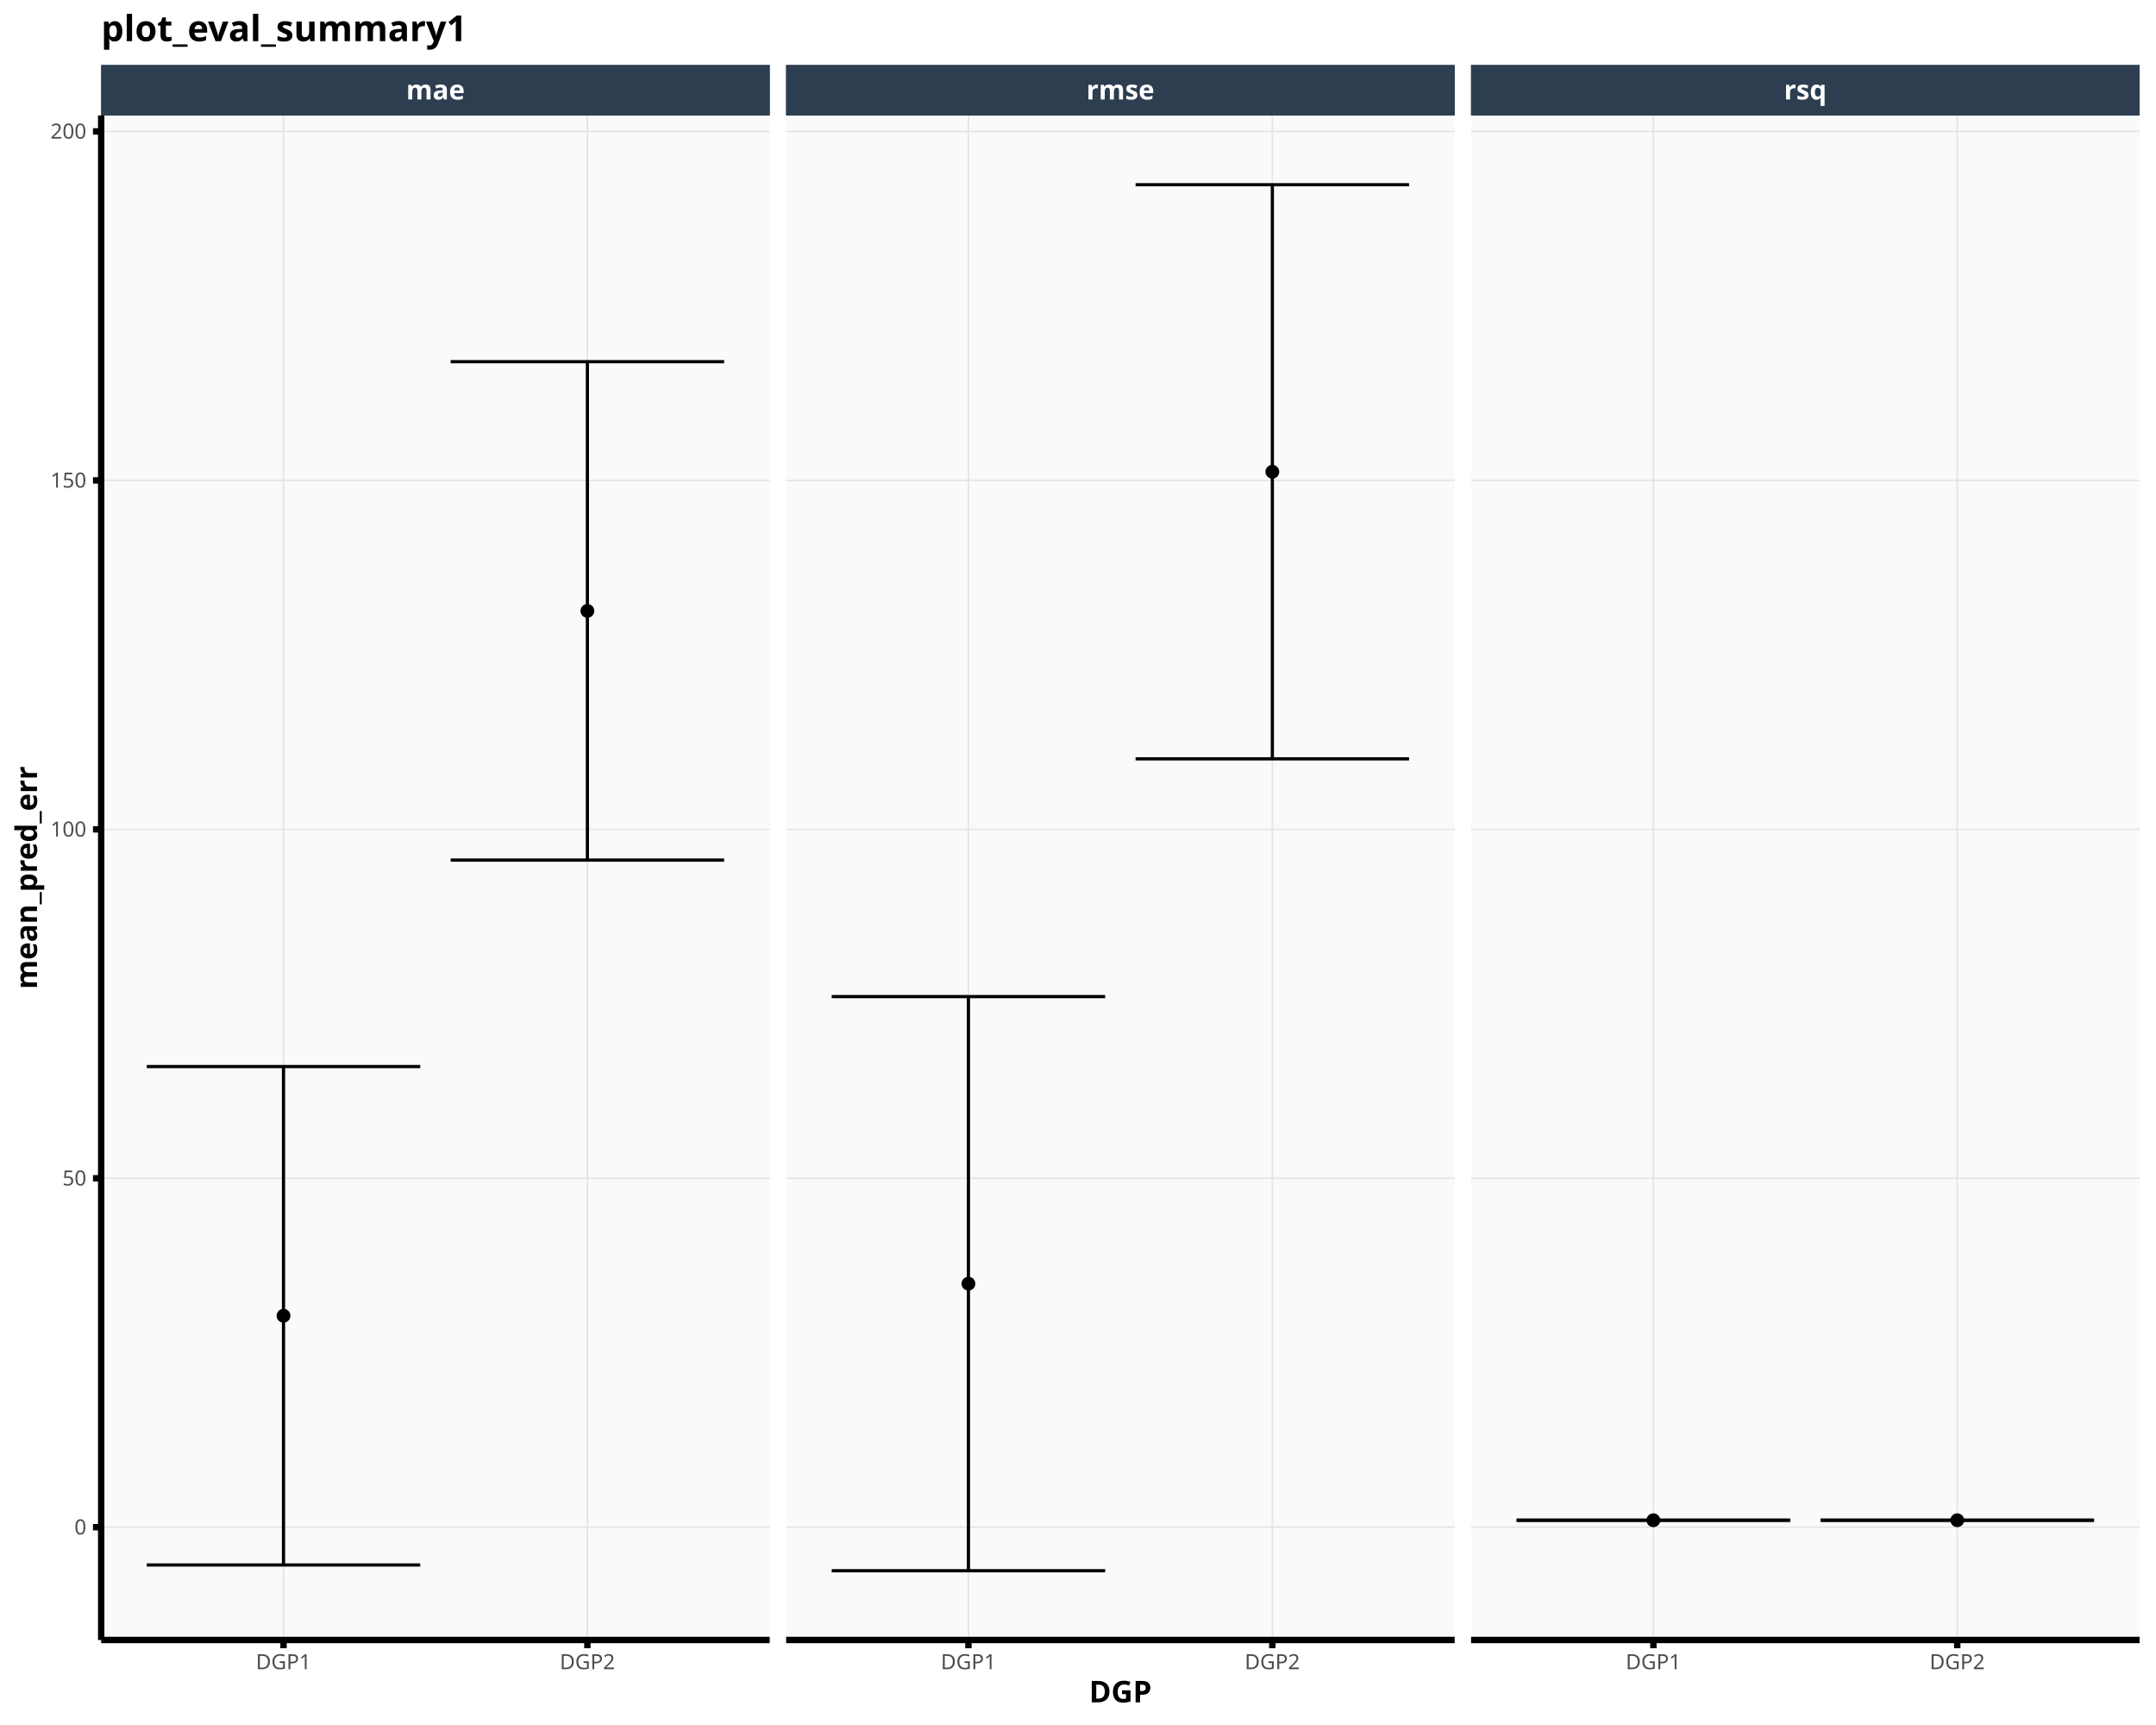
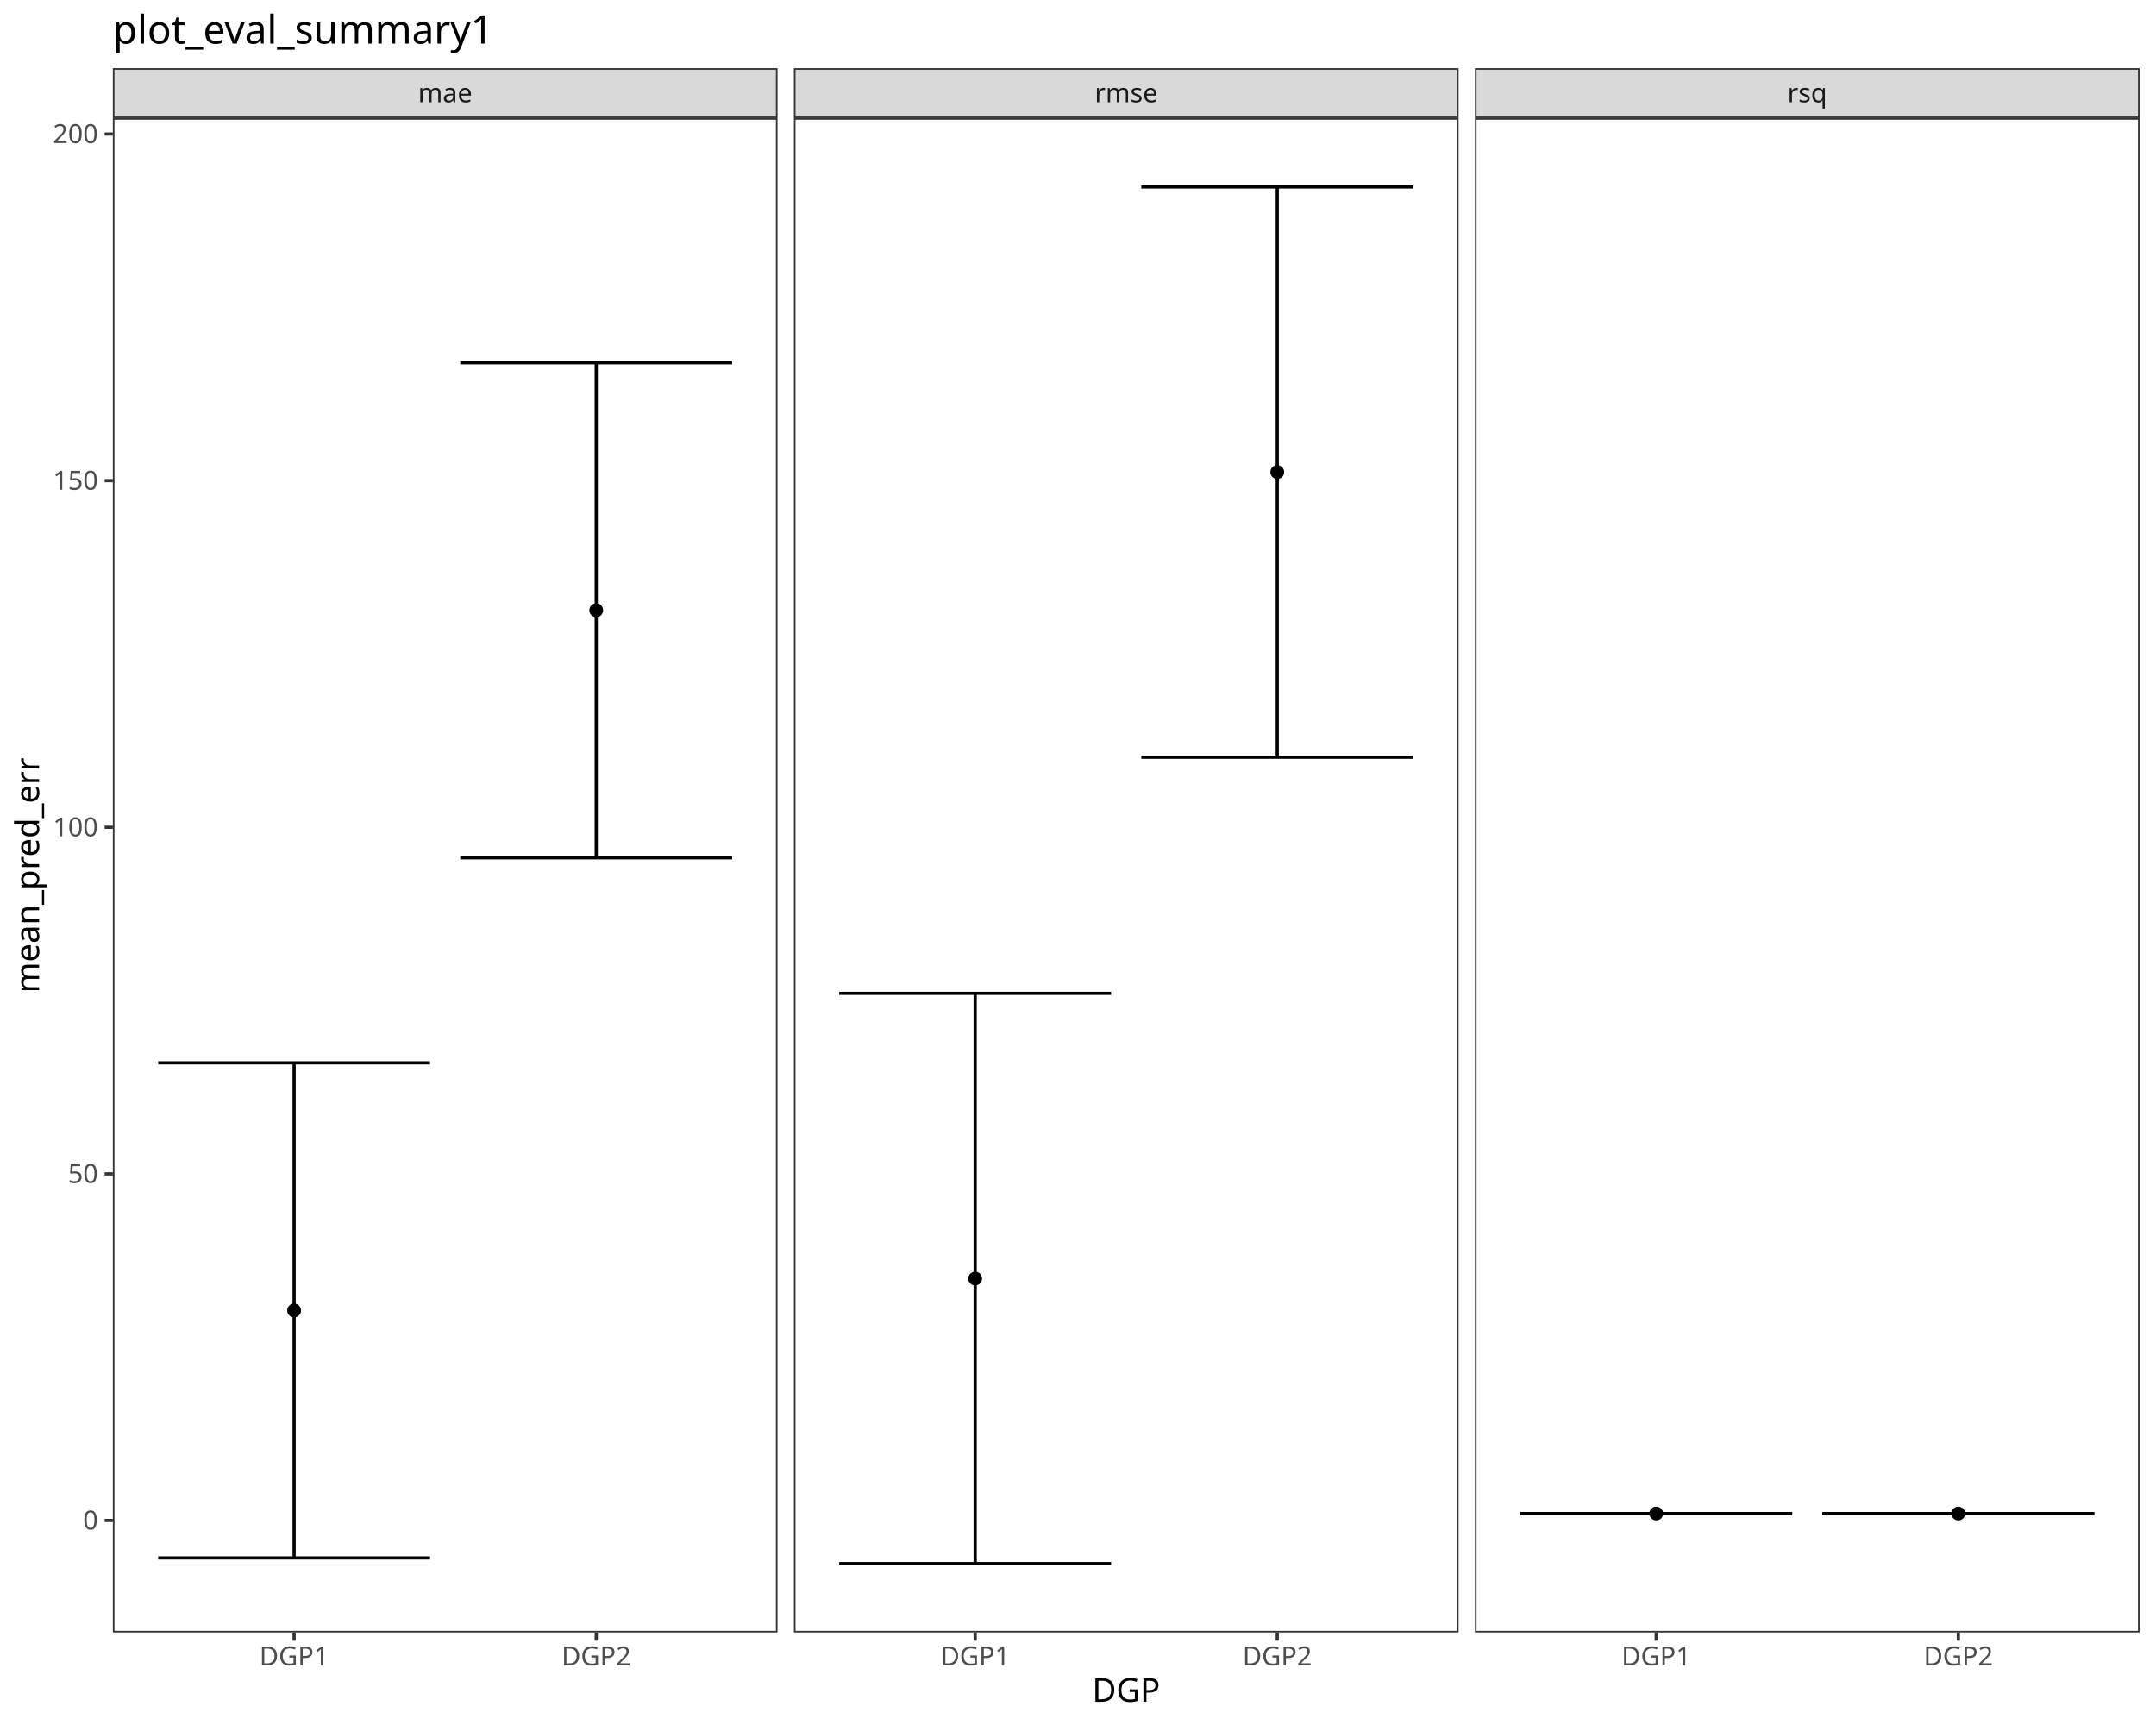
<svg xmlns="http://www.w3.org/2000/svg" class="svglite" data-engine-version="2.0" width="720.00pt" height="576.00pt" viewBox="0 0 720.00 576.00">
  <defs>
    <style type="text/css">
    .svglite line, .svglite polyline, .svglite polygon, .svglite path, .svglite rect, .svglite circle {
      fill: none;
      stroke: #000000;
      stroke-linecap: round;
      stroke-linejoin: round;
      stroke-miterlimit: 10.00;
    }
  </style>
  </defs>
  <rect width="100%" height="100%" style="stroke: none; fill: #FFFFFF;" />
  <defs>
    <clipPath id="cpMC4wMHw3MjAuMDB8MC4wMHw1NzYuMDA=">
      <rect x="0.00" y="0.00" width="720.00" height="576.00" />
    </clipPath>
  </defs>
  <g clip-path="url(#cpMC4wMHw3MjAuMDB8MC4wMHw1NzYuMDA=)">
-     <rect x="0" y="0.00" width="720.00" height="576.00" style="stroke-width: 1.07; stroke: #FFFFFF; fill: #FFFFFF;" />
+     <rect x="-0" y="0.00" width="720.00" height="576.00" style="stroke-width: 1.07; stroke: #FFFFFF; fill: #FFFFFF;" />
  </g>
  <defs>
-     <clipPath id="cpMzMuNzl8MjU3LjA1fDM4LjU0fDU0Ny42Mg==">
-       <rect x="33.79" y="38.54" width="223.26" height="509.08" />
+     <clipPath id="cpMzcuNjl8MjU5LjY1fDM5LjQzfDU0NS4xMQ==">
+       <rect x="37.69" y="39.43" width="221.96" height="505.68" />
    </clipPath>
  </defs>
-   <g clip-path="url(#cpMzMuNzl8MjU3LjA1fDM4LjU0fDU0Ny42Mg==)">
-     <rect x="33.79" y="38.54" width="223.26" height="509.08" style="stroke-width: 1.07; stroke: none; fill: #FAFAFA;" />
-     <polyline points="33.79,509.96 257.05,509.96 " style="stroke-width: 0.53; stroke: #E5E5E5; stroke-linecap: butt;" />
-     <polyline points="33.79,393.44 257.05,393.44 " style="stroke-width: 0.53; stroke: #E5E5E5; stroke-linecap: butt;" />
-     <polyline points="33.79,276.93 257.05,276.93 " style="stroke-width: 0.53; stroke: #E5E5E5; stroke-linecap: butt;" />
-     <polyline points="33.79,160.41 257.05,160.41 " style="stroke-width: 0.53; stroke: #E5E5E5; stroke-linecap: butt;" />
-     <polyline points="33.79,43.89 257.05,43.89 " style="stroke-width: 0.53; stroke: #E5E5E5; stroke-linecap: butt;" />
-     <polyline points="94.68,547.62 94.68,38.54 " style="stroke-width: 0.53; stroke: #E5E5E5; stroke-linecap: butt;" />
-     <polyline points="196.16,547.62 196.16,38.54 " style="stroke-width: 0.53; stroke: #E5E5E5; stroke-linecap: butt;" />
-     <polyline points="49.01,356.14 140.34,356.14 " style="stroke-width: 1.07; stroke-linecap: butt;" />
-     <polyline points="94.68,356.14 94.68,522.57 " style="stroke-width: 1.07; stroke-linecap: butt;" />
-     <polyline points="49.01,522.57 140.34,522.57 " style="stroke-width: 1.07; stroke-linecap: butt;" />
-     <polyline points="150.49,120.77 241.82,120.77 " style="stroke-width: 1.07; stroke-linecap: butt;" />
-     <polyline points="196.16,120.77 196.16,287.20 " style="stroke-width: 1.07; stroke-linecap: butt;" />
-     <polyline points="150.49,287.20 241.82,287.20 " style="stroke-width: 1.07; stroke-linecap: butt;" />
-     <circle cx="94.68" cy="439.35" r="1.95" style="stroke-width: 0.71; fill: #000000;" />
-     <circle cx="196.16" cy="203.99" r="1.95" style="stroke-width: 0.71; fill: #000000;" />
+   <g clip-path="url(#cpMzcuNjl8MjU5LjY1fDM5LjQzfDU0NS4xMQ==)">
+     <rect x="37.69" y="39.43" width="221.96" height="505.68" style="stroke-width: 1.07; stroke: none; fill: #FFFFFF;" />
+     <polyline points="52.82,354.91 143.62,354.91 " style="stroke-width: 1.07; stroke-linecap: butt;" />
+     <polyline points="98.22,354.91 98.22,520.23 " style="stroke-width: 1.07; stroke-linecap: butt;" />
+     <polyline points="52.82,520.23 143.62,520.23 " style="stroke-width: 1.07; stroke-linecap: butt;" />
+     <polyline points="153.71,121.12 244.51,121.12 " style="stroke-width: 1.07; stroke-linecap: butt;" />
+     <polyline points="199.11,121.12 199.11,286.43 " style="stroke-width: 1.07; stroke-linecap: butt;" />
+     <polyline points="153.71,286.43 244.51,286.43 " style="stroke-width: 1.07; stroke-linecap: butt;" />
+     <circle cx="98.22" cy="437.57" r="1.95" style="stroke-width: 0.71; fill: #000000;" />
+     <circle cx="199.11" cy="203.78" r="1.95" style="stroke-width: 0.71; fill: #000000;" />
+     <rect x="37.69" y="39.43" width="221.96" height="505.68" style="stroke-width: 1.07; stroke: #333333;" />
  </g>
  <g clip-path="url(#cpMC4wMHw3MjAuMDB8MC4wMHw1NzYuMDA=)">
</g>
  <defs>
-     <clipPath id="cpMjYyLjUzfDQ4NS43OHwzOC41NHw1NDcuNjI=">
-       <rect x="262.53" y="38.54" width="223.26" height="509.08" />
+     <clipPath id="cpMjY1LjEzfDQ4Ny4wOHwzOS40M3w1NDUuMTE=">
+       <rect x="265.13" y="39.43" width="221.96" height="505.68" />
    </clipPath>
  </defs>
-   <g clip-path="url(#cpMjYyLjUzfDQ4NS43OHwzOC41NHw1NDcuNjI=)">
-     <rect x="262.53" y="38.54" width="223.26" height="509.08" style="stroke-width: 1.07; stroke: none; fill: #FAFAFA;" />
-     <polyline points="262.53,509.96 485.78,509.96 " style="stroke-width: 0.53; stroke: #E5E5E5; stroke-linecap: butt;" />
-     <polyline points="262.53,393.44 485.78,393.44 " style="stroke-width: 0.53; stroke: #E5E5E5; stroke-linecap: butt;" />
-     <polyline points="262.53,276.93 485.78,276.93 " style="stroke-width: 0.53; stroke: #E5E5E5; stroke-linecap: butt;" />
-     <polyline points="262.53,160.41 485.78,160.41 " style="stroke-width: 0.53; stroke: #E5E5E5; stroke-linecap: butt;" />
-     <polyline points="262.53,43.89 485.78,43.89 " style="stroke-width: 0.53; stroke: #E5E5E5; stroke-linecap: butt;" />
-     <polyline points="323.41,547.62 323.41,38.54 " style="stroke-width: 0.53; stroke: #E5E5E5; stroke-linecap: butt;" />
-     <polyline points="424.90,547.62 424.90,38.54 " style="stroke-width: 0.53; stroke: #E5E5E5; stroke-linecap: butt;" />
-     <polyline points="277.75,332.78 369.08,332.78 " style="stroke-width: 1.07; stroke-linecap: butt;" />
-     <polyline points="323.41,332.78 323.41,524.48 " style="stroke-width: 1.07; stroke-linecap: butt;" />
-     <polyline points="277.75,524.48 369.08,524.48 " style="stroke-width: 1.07; stroke-linecap: butt;" />
-     <polyline points="379.23,61.68 470.56,61.68 " style="stroke-width: 1.07; stroke-linecap: butt;" />
-     <polyline points="424.90,61.68 424.90,253.38 " style="stroke-width: 1.07; stroke-linecap: butt;" />
-     <polyline points="379.23,253.38 470.56,253.38 " style="stroke-width: 1.07; stroke-linecap: butt;" />
-     <circle cx="323.41" cy="428.63" r="1.95" style="stroke-width: 0.71; fill: #000000;" />
-     <circle cx="424.90" cy="157.53" r="1.95" style="stroke-width: 0.71; fill: #000000;" />
+   <g clip-path="url(#cpMjY1LjEzfDQ4Ny4wOHwzOS40M3w1NDUuMTE=)">
+     <rect x="265.13" y="39.43" width="221.96" height="505.68" style="stroke-width: 1.07; stroke: none; fill: #FFFFFF;" />
+     <polyline points="280.26,331.71 371.06,331.71 " style="stroke-width: 1.07; stroke-linecap: butt;" />
+     <polyline points="325.66,331.71 325.66,522.13 " style="stroke-width: 1.07; stroke-linecap: butt;" />
+     <polyline points="280.26,522.13 371.06,522.13 " style="stroke-width: 1.07; stroke-linecap: butt;" />
+     <polyline points="381.15,62.42 471.95,62.42 " style="stroke-width: 1.07; stroke-linecap: butt;" />
+     <polyline points="426.55,62.42 426.55,252.84 " style="stroke-width: 1.07; stroke-linecap: butt;" />
+     <polyline points="381.15,252.84 471.95,252.84 " style="stroke-width: 1.07; stroke-linecap: butt;" />
+     <circle cx="325.66" cy="426.92" r="1.95" style="stroke-width: 0.71; fill: #000000;" />
+     <circle cx="426.55" cy="157.63" r="1.95" style="stroke-width: 0.71; fill: #000000;" />
+     <rect x="265.13" y="39.43" width="221.96" height="505.68" style="stroke-width: 1.07; stroke: #333333;" />
  </g>
  <g clip-path="url(#cpMC4wMHw3MjAuMDB8MC4wMHw1NzYuMDA=)">
</g>
  <defs>
-     <clipPath id="cpNDkxLjI2fDcxNC41MnwzOC41NHw1NDcuNjI=">
-       <rect x="491.26" y="38.54" width="223.26" height="509.08" />
+     <clipPath id="cpNDkyLjU2fDcxNC41MnwzOS40M3w1NDUuMTE=">
+       <rect x="492.56" y="39.43" width="221.96" height="505.68" />
    </clipPath>
  </defs>
-   <g clip-path="url(#cpNDkxLjI2fDcxNC41MnwzOC41NHw1NDcuNjI=)">
-     <rect x="491.26" y="38.54" width="223.26" height="509.08" style="stroke-width: 1.07; stroke: none; fill: #FAFAFA;" />
-     <polyline points="491.26,509.96 714.52,509.96 " style="stroke-width: 0.53; stroke: #E5E5E5; stroke-linecap: butt;" />
-     <polyline points="491.26,393.44 714.52,393.44 " style="stroke-width: 0.53; stroke: #E5E5E5; stroke-linecap: butt;" />
-     <polyline points="491.26,276.93 714.52,276.93 " style="stroke-width: 0.53; stroke: #E5E5E5; stroke-linecap: butt;" />
-     <polyline points="491.26,160.41 714.52,160.41 " style="stroke-width: 0.53; stroke: #E5E5E5; stroke-linecap: butt;" />
-     <polyline points="491.26,43.89 714.52,43.89 " style="stroke-width: 0.53; stroke: #E5E5E5; stroke-linecap: butt;" />
-     <polyline points="552.15,547.62 552.15,38.54 " style="stroke-width: 0.53; stroke: #E5E5E5; stroke-linecap: butt;" />
-     <polyline points="653.63,547.62 653.63,38.54 " style="stroke-width: 0.53; stroke: #E5E5E5; stroke-linecap: butt;" />
-     <polyline points="506.49,507.63 597.82,507.63 " style="stroke-width: 1.07; stroke-linecap: butt;" />
-     <polyline points="552.15,507.63 552.15,507.63 " style="stroke-width: 1.07; stroke-linecap: butt;" />
-     <polyline points="506.49,507.63 597.82,507.63 " style="stroke-width: 1.07; stroke-linecap: butt;" />
-     <polyline points="607.97,507.63 699.30,507.63 " style="stroke-width: 1.07; stroke-linecap: butt;" />
-     <polyline points="653.63,507.63 653.63,507.63 " style="stroke-width: 1.07; stroke-linecap: butt;" />
-     <polyline points="607.97,507.63 699.30,507.63 " style="stroke-width: 1.07; stroke-linecap: butt;" />
-     <circle cx="552.15" cy="507.63" r="1.95" style="stroke-width: 0.71; fill: #000000;" />
-     <circle cx="653.63" cy="507.63" r="1.95" style="stroke-width: 0.71; fill: #000000;" />
+   <g clip-path="url(#cpNDkyLjU2fDcxNC41MnwzOS40M3w1NDUuMTE=)">
+     <rect x="492.56" y="39.43" width="221.96" height="505.68" style="stroke-width: 1.07; stroke: none; fill: #FFFFFF;" />
+     <polyline points="507.70,505.39 598.50,505.39 " style="stroke-width: 1.07; stroke-linecap: butt;" />
+     <polyline points="553.10,505.39 553.10,505.39 " style="stroke-width: 1.07; stroke-linecap: butt;" />
+     <polyline points="507.70,505.39 598.50,505.39 " style="stroke-width: 1.07; stroke-linecap: butt;" />
+     <polyline points="608.59,505.39 699.39,505.39 " style="stroke-width: 1.07; stroke-linecap: butt;" />
+     <polyline points="653.99,505.39 653.99,505.39 " style="stroke-width: 1.07; stroke-linecap: butt;" />
+     <polyline points="608.59,505.39 699.39,505.39 " style="stroke-width: 1.07; stroke-linecap: butt;" />
+     <circle cx="553.10" cy="505.39" r="1.95" style="stroke-width: 0.71; fill: #000000;" />
+     <circle cx="653.99" cy="505.39" r="1.95" style="stroke-width: 0.71; fill: #000000;" />
+     <rect x="492.56" y="39.43" width="221.96" height="505.68" style="stroke-width: 1.07; stroke: #333333;" />
  </g>
  <g clip-path="url(#cpMC4wMHw3MjAuMDB8MC4wMHw1NzYuMDA=)">
</g>
  <defs>
-     <clipPath id="cpMzMuNzl8MjU3LjA1fDIxLjcxfDM4LjU0">
-       <rect x="33.79" y="21.71" width="223.26" height="16.83" />
+     <clipPath id="cpMzcuNjl8MjU5LjY1fDIyLjc4fDM5LjQz">
+       <rect x="37.69" y="22.78" width="221.96" height="16.65" />
    </clipPath>
  </defs>
-   <g clip-path="url(#cpMzMuNzl8MjU3LjA1fDIxLjcxfDM4LjU0)">
-     <rect x="33.79" y="21.71" width="223.26" height="16.83" style="stroke-width: 1.07; stroke: #2C3E50; fill: #2C3E50;" />
-     <text x="145.42" y="33.22" text-anchor="middle" style="font-size: 9.00px; font-weight: bold; fill: #FFFFFF; font-family: sans;" textLength="17.51px" lengthAdjust="spacingAndGlyphs">mae</text>
+   <g clip-path="url(#cpMzcuNjl8MjU5LjY1fDIyLjc4fDM5LjQz)">
+     <rect x="37.69" y="22.78" width="221.96" height="16.65" style="stroke-width: 1.07; stroke: #333333; fill: #D9D9D9;" />
+     <text x="148.67" y="34.14" text-anchor="middle" style="font-size: 8.80px; fill: #1A1A1A; font-family: sans;" textLength="17.12px" lengthAdjust="spacingAndGlyphs">mae</text>
  </g>
  <g clip-path="url(#cpMC4wMHw3MjAuMDB8MC4wMHw1NzYuMDA=)">
</g>
  <defs>
-     <clipPath id="cpMjYyLjUzfDQ4NS43OHwyMS43MXwzOC41NA==">
-       <rect x="262.53" y="21.71" width="223.26" height="16.83" />
+     <clipPath id="cpMjY1LjEzfDQ4Ny4wOHwyMi43OHwzOS40Mw==">
+       <rect x="265.13" y="22.78" width="221.96" height="16.65" />
    </clipPath>
  </defs>
-   <g clip-path="url(#cpMjYyLjUzfDQ4NS43OHwyMS43MXwzOC41NA==)">
-     <rect x="262.53" y="21.71" width="223.26" height="16.83" style="stroke-width: 1.07; stroke: #2C3E50; fill: #2C3E50;" />
-     <text x="374.15" y="33.22" text-anchor="middle" style="font-size: 9.00px; font-weight: bold; fill: #FFFFFF; font-family: sans;" textLength="20.01px" lengthAdjust="spacingAndGlyphs">rmse</text>
+   <g clip-path="url(#cpMjY1LjEzfDQ4Ny4wOHwyMi43OHwzOS40Mw==)">
+     <rect x="265.13" y="22.78" width="221.96" height="16.65" style="stroke-width: 1.07; stroke: #333333; fill: #D9D9D9;" />
+     <text x="376.10" y="34.14" text-anchor="middle" style="font-size: 8.80px; fill: #1A1A1A; font-family: sans;" textLength="19.56px" lengthAdjust="spacingAndGlyphs">rmse</text>
  </g>
  <g clip-path="url(#cpMC4wMHw3MjAuMDB8MC4wMHw1NzYuMDA=)">
</g>
  <defs>
-     <clipPath id="cpNDkxLjI2fDcxNC41MnwyMS43MXwzOC41NA==">
-       <rect x="491.26" y="21.71" width="223.26" height="16.83" />
+     <clipPath id="cpNDkyLjU2fDcxNC41MnwyMi43OHwzOS40Mw==">
+       <rect x="492.56" y="22.78" width="221.96" height="16.65" />
    </clipPath>
  </defs>
-   <g clip-path="url(#cpNDkxLjI2fDcxNC41MnwyMS43MXwzOC41NA==)">
-     <rect x="491.26" y="21.71" width="223.26" height="16.83" style="stroke-width: 1.07; stroke: #2C3E50; fill: #2C3E50;" />
-     <text x="602.89" y="33.22" text-anchor="middle" style="font-size: 9.00px; font-weight: bold; fill: #FFFFFF; font-family: sans;" textLength="12.51px" lengthAdjust="spacingAndGlyphs">rsq</text>
+   <g clip-path="url(#cpNDkyLjU2fDcxNC41MnwyMi43OHwzOS40Mw==)">
+     <rect x="492.56" y="22.78" width="221.96" height="16.65" style="stroke-width: 1.07; stroke: #333333; fill: #D9D9D9;" />
+     <text x="603.54" y="34.14" text-anchor="middle" style="font-size: 8.80px; fill: #1A1A1A; font-family: sans;" textLength="12.23px" lengthAdjust="spacingAndGlyphs">rsq</text>
  </g>
  <g clip-path="url(#cpMC4wMHw3MjAuMDB8MC4wMHw1NzYuMDA=)">
-     <polyline points="33.79,547.62 257.05,547.62 " style="stroke-width: 2.13; stroke-linecap: butt;" />
-     <polyline points="94.68,550.36 94.68,547.62 " style="stroke-width: 2.13; stroke-linecap: butt;" />
-     <polyline points="196.16,550.36 196.16,547.62 " style="stroke-width: 2.13; stroke-linecap: butt;" />
-     <text x="94.68" y="557.37" text-anchor="middle" style="font-size: 7.00px; fill: #4D4D4D; font-family: sans;" textLength="19.07px" lengthAdjust="spacingAndGlyphs">DGP1</text>
-     <text x="196.16" y="557.37" text-anchor="middle" style="font-size: 7.00px; fill: #4D4D4D; font-family: sans;" textLength="19.07px" lengthAdjust="spacingAndGlyphs">DGP2</text>
-     <polyline points="262.53,547.62 485.78,547.62 " style="stroke-width: 2.13; stroke-linecap: butt;" />
-     <polyline points="323.41,550.36 323.41,547.62 " style="stroke-width: 2.13; stroke-linecap: butt;" />
-     <polyline points="424.90,550.36 424.90,547.62 " style="stroke-width: 2.13; stroke-linecap: butt;" />
-     <text x="323.41" y="557.37" text-anchor="middle" style="font-size: 7.00px; fill: #4D4D4D; font-family: sans;" textLength="19.07px" lengthAdjust="spacingAndGlyphs">DGP1</text>
-     <text x="424.90" y="557.37" text-anchor="middle" style="font-size: 7.00px; fill: #4D4D4D; font-family: sans;" textLength="19.07px" lengthAdjust="spacingAndGlyphs">DGP2</text>
-     <polyline points="491.26,547.62 714.52,547.62 " style="stroke-width: 2.13; stroke-linecap: butt;" />
-     <polyline points="552.15,550.36 552.15,547.62 " style="stroke-width: 2.13; stroke-linecap: butt;" />
-     <polyline points="653.63,550.36 653.63,547.62 " style="stroke-width: 2.13; stroke-linecap: butt;" />
-     <text x="552.15" y="557.37" text-anchor="middle" style="font-size: 7.00px; fill: #4D4D4D; font-family: sans;" textLength="19.07px" lengthAdjust="spacingAndGlyphs">DGP1</text>
-     <text x="653.63" y="557.37" text-anchor="middle" style="font-size: 7.00px; fill: #4D4D4D; font-family: sans;" textLength="19.07px" lengthAdjust="spacingAndGlyphs">DGP2</text>
-     <polyline points="33.79,547.62 33.79,38.54 " style="stroke-width: 2.13; stroke-linecap: butt;" />
-     <text x="28.86" y="512.37" text-anchor="end" style="font-size: 7.00px; fill: #4D4D4D; font-family: sans;" textLength="3.89px" lengthAdjust="spacingAndGlyphs">0</text>
-     <text x="28.86" y="395.85" text-anchor="end" style="font-size: 7.00px; fill: #4D4D4D; font-family: sans;" textLength="7.79px" lengthAdjust="spacingAndGlyphs">50</text>
-     <text x="28.86" y="279.34" text-anchor="end" style="font-size: 7.00px; fill: #4D4D4D; font-family: sans;" textLength="11.68px" lengthAdjust="spacingAndGlyphs">100</text>
-     <text x="28.86" y="162.82" text-anchor="end" style="font-size: 7.00px; fill: #4D4D4D; font-family: sans;" textLength="11.68px" lengthAdjust="spacingAndGlyphs">150</text>
-     <text x="28.86" y="46.30" text-anchor="end" style="font-size: 7.00px; fill: #4D4D4D; font-family: sans;" textLength="11.68px" lengthAdjust="spacingAndGlyphs">200</text>
-     <polyline points="31.05,509.96 33.79,509.96 " style="stroke-width: 2.13; stroke-linecap: butt;" />
-     <polyline points="31.05,393.44 33.79,393.44 " style="stroke-width: 2.13; stroke-linecap: butt;" />
-     <polyline points="31.05,276.93 33.79,276.93 " style="stroke-width: 2.13; stroke-linecap: butt;" />
-     <polyline points="31.05,160.41 33.79,160.41 " style="stroke-width: 2.13; stroke-linecap: butt;" />
-     <polyline points="31.05,43.89 33.79,43.89 " style="stroke-width: 2.13; stroke-linecap: butt;" />
-     <text x="374.15" y="568.44" text-anchor="middle" style="font-size: 10.00px; font-weight: bold; font-family: sans;" textLength="21.68px" lengthAdjust="spacingAndGlyphs">DGP</text>
-     <text transform="translate(12.36,293.08) rotate(-90)" text-anchor="middle" style="font-size: 10.00px; font-weight: bold; font-family: sans;" textLength="68.38px" lengthAdjust="spacingAndGlyphs">mean_pred_err</text>
-     <text x="33.79" y="13.74" style="font-size: 12.00px; font-weight: bold; font-family: sans;" textLength="110.74px" lengthAdjust="spacingAndGlyphs">plot_eval_summary1</text>
+     <polyline points="98.22,547.85 98.22,545.11 " style="stroke-width: 1.07; stroke: #333333; stroke-linecap: butt;" />
+     <polyline points="199.11,547.85 199.11,545.11 " style="stroke-width: 1.07; stroke: #333333; stroke-linecap: butt;" />
+     <text x="98.22" y="556.10" text-anchor="middle" style="font-size: 8.80px; fill: #4D4D4D; font-family: sans;" textLength="23.97px" lengthAdjust="spacingAndGlyphs">DGP1</text>
+     <text x="199.11" y="556.10" text-anchor="middle" style="font-size: 8.80px; fill: #4D4D4D; font-family: sans;" textLength="23.97px" lengthAdjust="spacingAndGlyphs">DGP2</text>
+     <polyline points="325.66,547.85 325.66,545.11 " style="stroke-width: 1.07; stroke: #333333; stroke-linecap: butt;" />
+     <polyline points="426.55,547.85 426.55,545.11 " style="stroke-width: 1.07; stroke: #333333; stroke-linecap: butt;" />
+     <text x="325.66" y="556.10" text-anchor="middle" style="font-size: 8.80px; fill: #4D4D4D; font-family: sans;" textLength="23.97px" lengthAdjust="spacingAndGlyphs">DGP1</text>
+     <text x="426.55" y="556.10" text-anchor="middle" style="font-size: 8.80px; fill: #4D4D4D; font-family: sans;" textLength="23.97px" lengthAdjust="spacingAndGlyphs">DGP2</text>
+     <polyline points="553.10,547.85 553.10,545.11 " style="stroke-width: 1.07; stroke: #333333; stroke-linecap: butt;" />
+     <polyline points="653.99,547.85 653.99,545.11 " style="stroke-width: 1.07; stroke: #333333; stroke-linecap: butt;" />
+     <text x="553.10" y="556.10" text-anchor="middle" style="font-size: 8.80px; fill: #4D4D4D; font-family: sans;" textLength="23.97px" lengthAdjust="spacingAndGlyphs">DGP1</text>
+     <text x="653.99" y="556.10" text-anchor="middle" style="font-size: 8.80px; fill: #4D4D4D; font-family: sans;" textLength="23.97px" lengthAdjust="spacingAndGlyphs">DGP2</text>
+     <text x="32.76" y="510.73" text-anchor="end" style="font-size: 8.80px; fill: #4D4D4D; font-family: sans;" textLength="4.89px" lengthAdjust="spacingAndGlyphs">0</text>
+     <text x="32.76" y="395.00" text-anchor="end" style="font-size: 8.80px; fill: #4D4D4D; font-family: sans;" textLength="9.79px" lengthAdjust="spacingAndGlyphs">50</text>
+     <text x="32.76" y="279.26" text-anchor="end" style="font-size: 8.80px; fill: #4D4D4D; font-family: sans;" textLength="14.68px" lengthAdjust="spacingAndGlyphs">100</text>
+     <text x="32.76" y="163.52" text-anchor="end" style="font-size: 8.80px; fill: #4D4D4D; font-family: sans;" textLength="14.68px" lengthAdjust="spacingAndGlyphs">150</text>
+     <text x="32.76" y="47.78" text-anchor="end" style="font-size: 8.80px; fill: #4D4D4D; font-family: sans;" textLength="14.68px" lengthAdjust="spacingAndGlyphs">200</text>
+     <polyline points="34.95,507.71 37.69,507.71 " style="stroke-width: 1.07; stroke: #333333; stroke-linecap: butt;" />
+     <polyline points="34.95,391.97 37.69,391.97 " style="stroke-width: 1.07; stroke: #333333; stroke-linecap: butt;" />
+     <polyline points="34.95,276.23 37.69,276.23 " style="stroke-width: 1.07; stroke: #333333; stroke-linecap: butt;" />
+     <polyline points="34.95,160.49 37.69,160.49 " style="stroke-width: 1.07; stroke: #333333; stroke-linecap: butt;" />
+     <polyline points="34.95,44.75 37.69,44.75 " style="stroke-width: 1.07; stroke: #333333; stroke-linecap: butt;" />
+     <text x="376.10" y="568.24" text-anchor="middle" style="font-size: 11.00px; font-family: sans;" textLength="23.85px" lengthAdjust="spacingAndGlyphs">DGP</text>
+     <text transform="translate(13.05,292.27) rotate(-90)" text-anchor="middle" style="font-size: 11.00px; font-family: sans;" textLength="75.22px" lengthAdjust="spacingAndGlyphs">mean_pred_err</text>
+     <text x="37.69" y="14.56" style="font-size: 13.20px; font-family: sans;" textLength="121.82px" lengthAdjust="spacingAndGlyphs">plot_eval_summary1</text>
  </g>
</svg>
